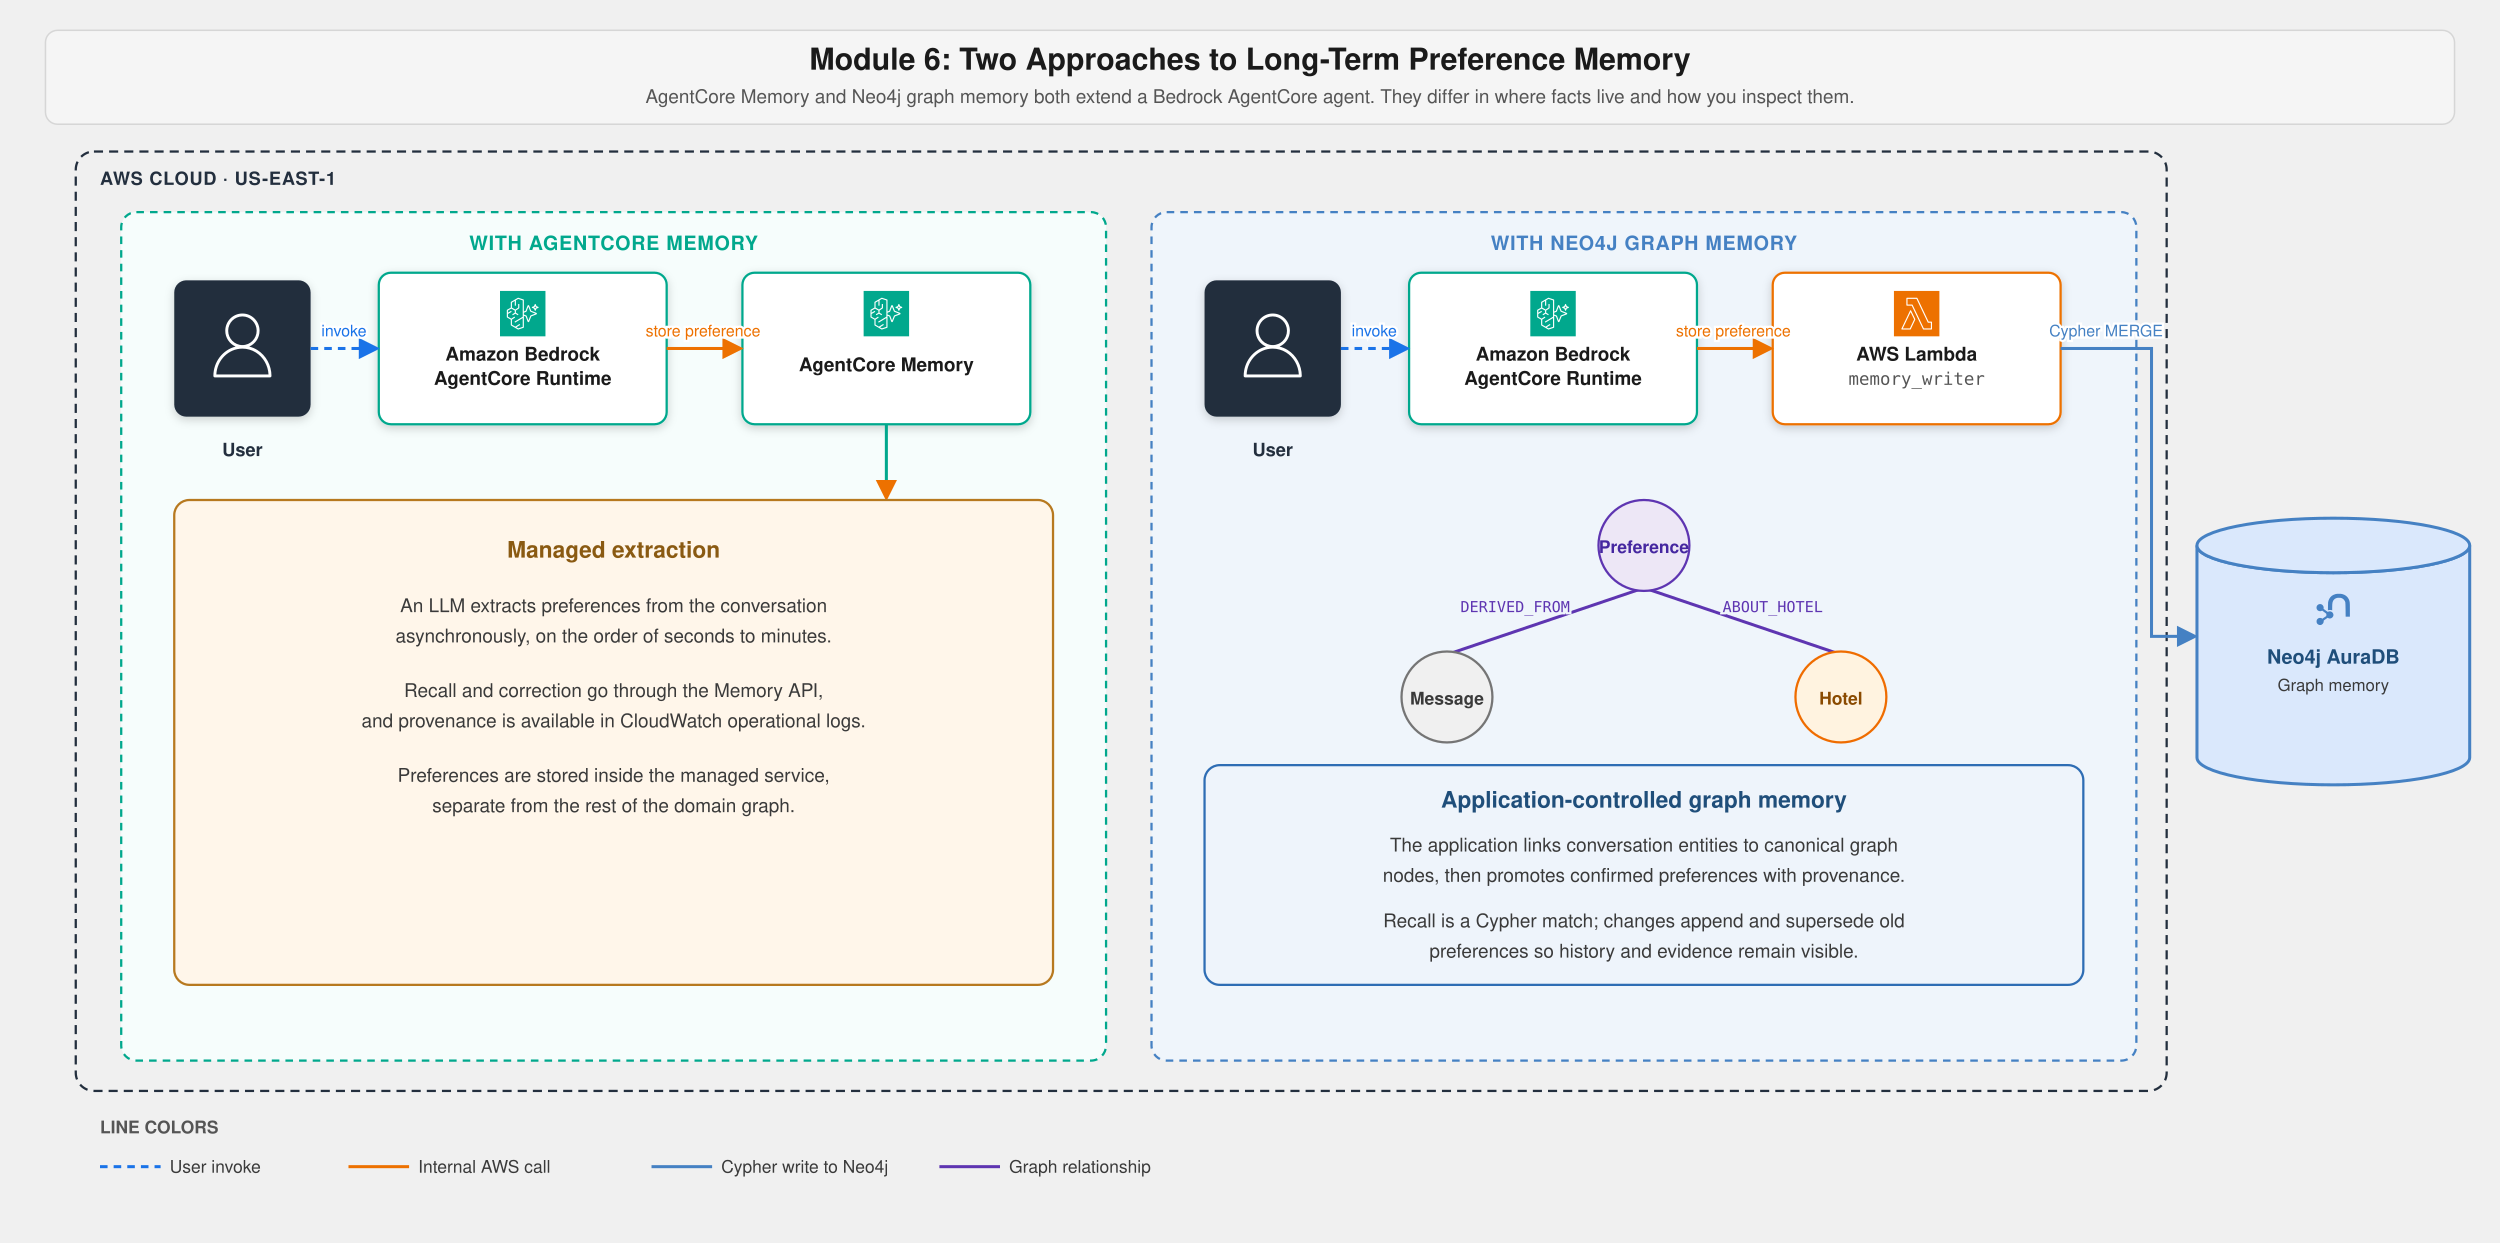
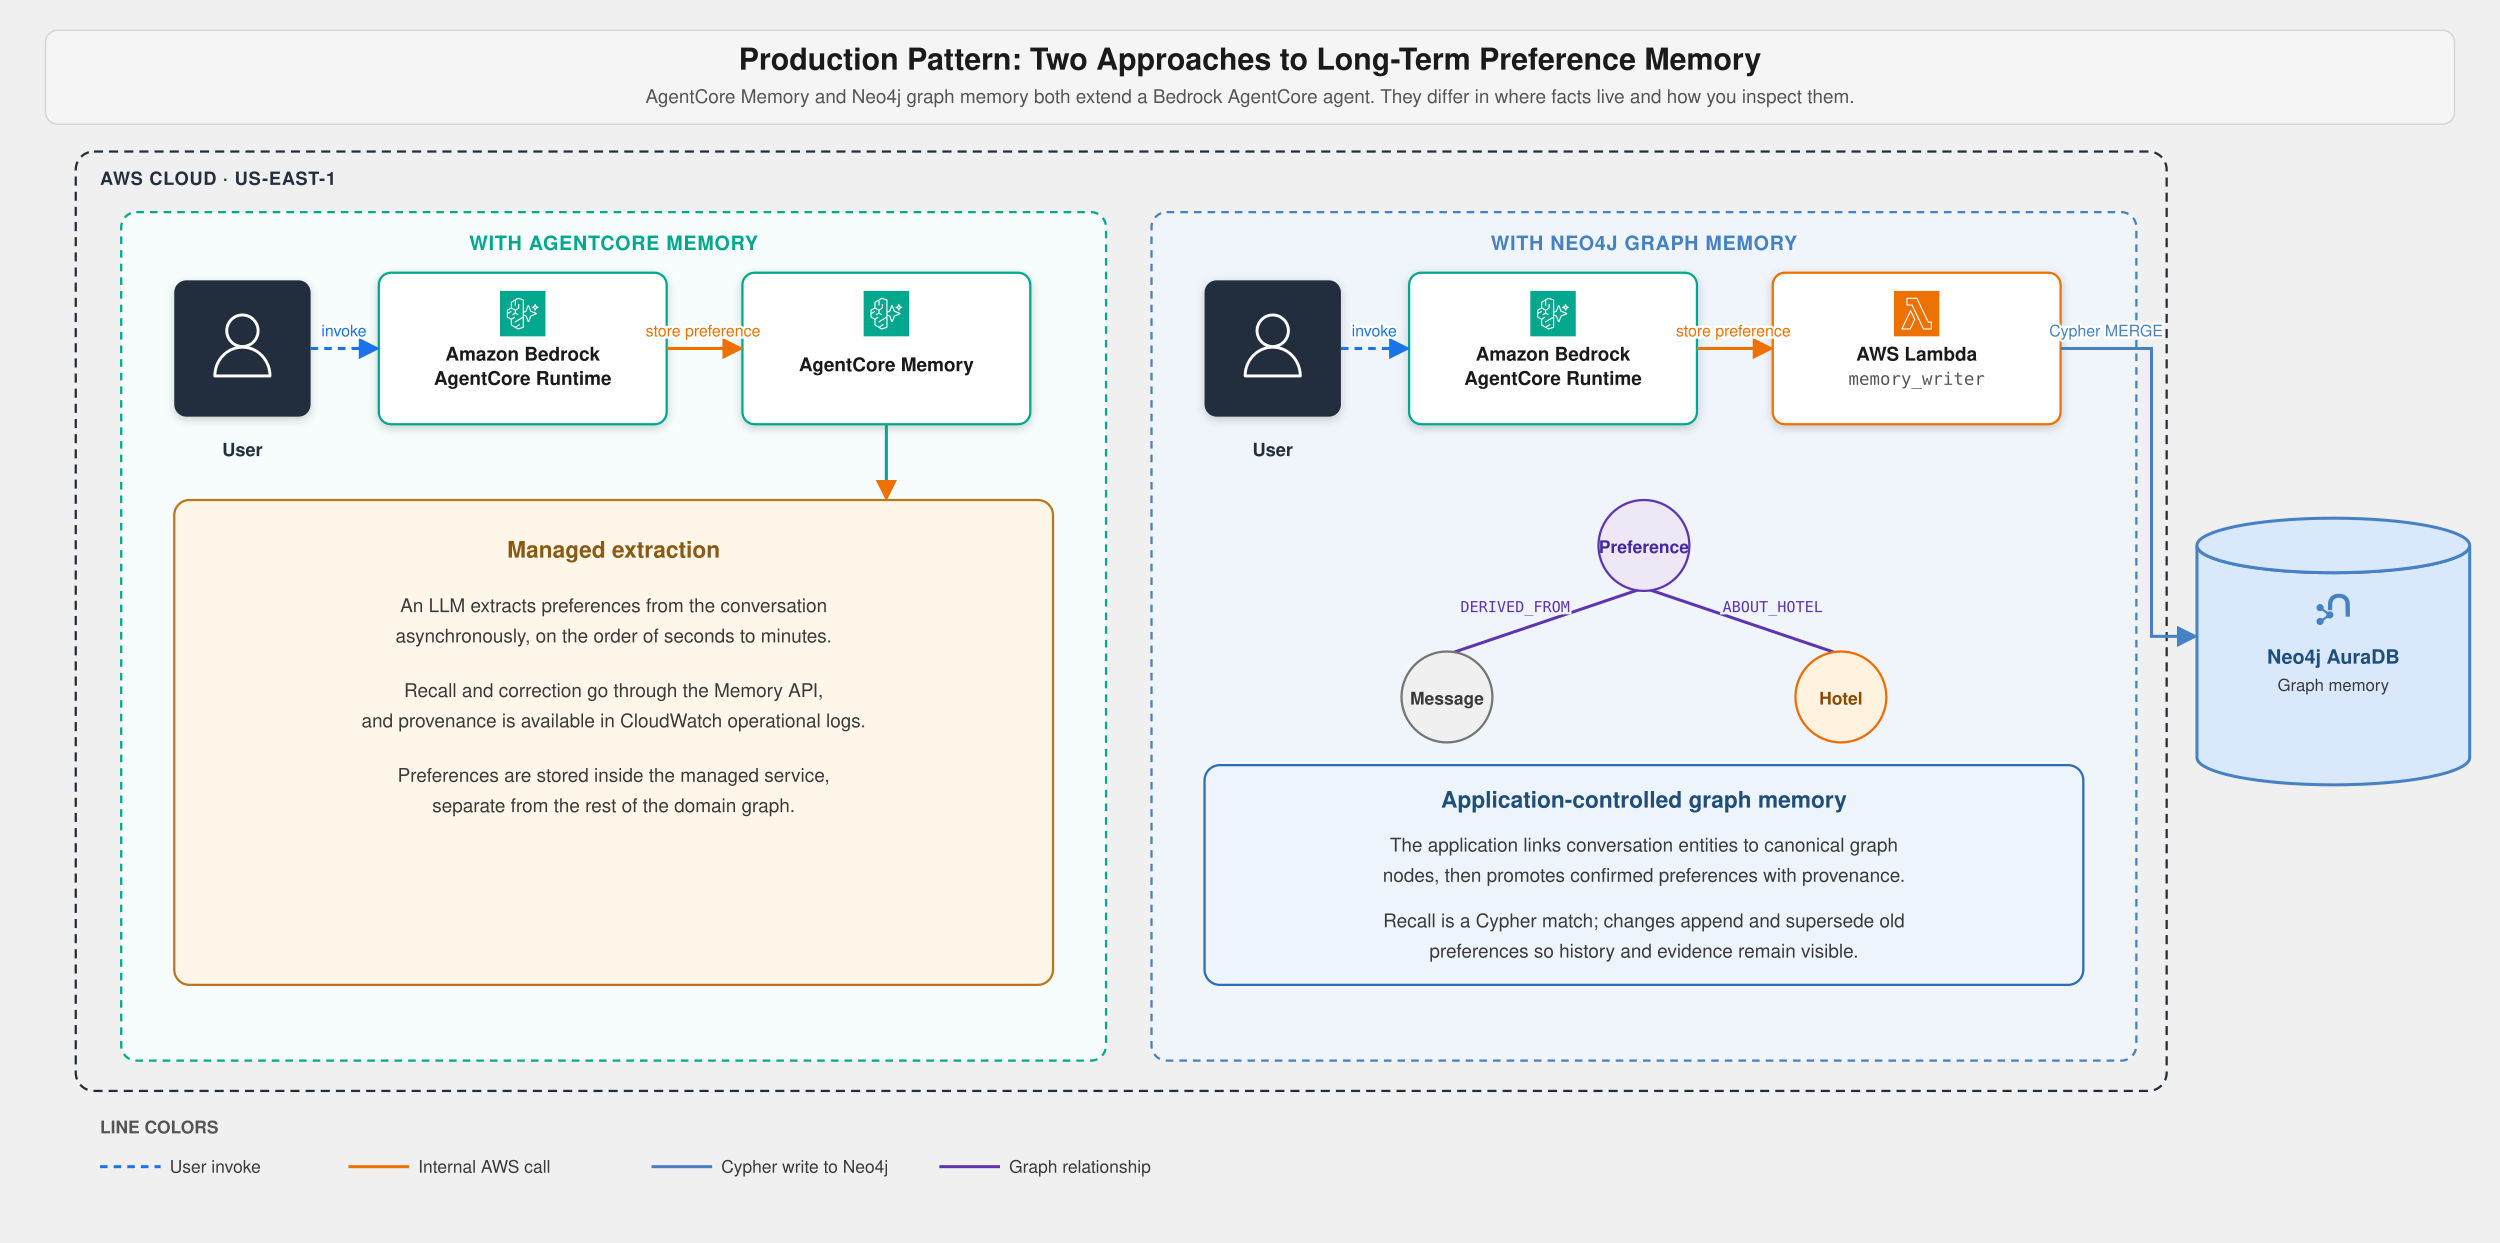
<svg xmlns="http://www.w3.org/2000/svg" viewBox="0 0 1650 820" font-family="'Helvetica Neue', Helvetica, Arial, sans-serif">
  <defs>
    <filter id="shM6" x="-20%" y="-20%" width="140%" height="140%">
      <feDropShadow dx="0" dy="2" stdDeviation="3" flood-color="#1a1a1a" flood-opacity="0.18" />
    </filter>
    <marker id="arrowBlueDashedM6" viewBox="0 0 10 10" refX="8" refY="5" markerWidth="7" markerHeight="7" orient="auto-start-reverse">
      <path d="M0,0 L10,5 L0,10 z" fill="#1A73E8" />
    </marker>
    <marker id="arrowOrangeM6" viewBox="0 0 10 10" refX="8" refY="5" markerWidth="7" markerHeight="7" orient="auto-start-reverse">
      <path d="M0,0 L10,5 L0,10 z" fill="#ED7100" />
    </marker>
    <marker id="arrowSteelM6" viewBox="0 0 10 10" refX="8" refY="5" markerWidth="7" markerHeight="7" orient="auto-start-reverse">
      <path d="M0,0 L10,5 L0,10 z" fill="#4581C3" />
    </marker>
    <symbol id="icon-agentcore" viewBox="0 0 80 80">
      <rect width="80" height="80" fill="#01A88D" />
      <path d="M67.372 28.073L64.178 26.792L62.933 23.634C62.781 23.252 62.412 23.001 62.002 23.001C61.591 23.001 61.222 23.253 61.071 23.636L59.814 26.838L56.638 28.071C56.253 28.22 55.999 28.592 56 29.005C56.001 29.419 56.257 29.79 56.643 29.937L59.89 31.178L61.062 34.348C61.205 34.735 61.572 34.995 61.985 35.001H62C62.407 35.001 62.774 34.754 62.928 34.375L64.231 31.142L67.36 29.934C67.743 29.786 67.997 29.418 68 29.007C68.003 28.597 67.754 28.226 67.372 28.073ZM63.106 29.432C62.849 29.532 62.643 29.734 62.539 29.991L62.04 31.227L61.607 30.058C61.508 29.788 61.296 29.574 61.027 29.471L59.782 28.996L60.947 28.543C61.207 28.442 61.414 28.237 61.516 27.977L62.004 26.732L62.435 27.822C62.523 28.142 62.767 28.398 63.079 28.506L64.269 28.983L63.106 29.432ZM64.053 38.6L54.914 34.934L51.351 25.902C51.123 25.325 50.575 24.953 49.955 24.953C49.335 24.954 48.786 25.327 48.56 25.905L44.958 35.083L42 36.23V16C42 15.569 41.725 15.188 41.316 15.051L32.316 12.051C32.042 11.961 31.744 11.991 31.496 12.136L19.496 19.136C19.189 19.315 19 19.645 19 20V29.42L12.504 33.132C12.192 33.309 12 33.641 12 34V46C12 46.359 12.192 46.69 12.504 46.868L19 50.58V60C19 60.355 19.189 60.684 19.496 60.864L31.496 67.864C31.65 67.954 31.825 68 32 68C32.106 68 32.213 67.983 32.316 67.949L41.316 64.949C41.725 64.812 42 64.431 42 64V43.738L45.2 44.961L48.561 54.046C48.777 54.632 49.32 55.017 49.945 55.026H49.969C50.584 55.026 51.128 54.66 51.359 54.087L55.089 44.845L64.035 41.392C64.614 41.168 64.991 40.623 64.995 40.001C64.999 39.381 64.629 38.831 64.053 38.6ZM32.113 65.908L28.865 64.014L35.53 59.848L34.47 58.152L26.913 62.875L21 59.426V50.535L26.555 46.832L25.445 45.168L19.959 48.825L14 45.42V40.58L20.496 36.868L19.504 35.132L14 38.277V34.58L20 31.152L26 34.58V38.434L21.485 41.142L22.515 42.857L27 40.166L31.485 42.857L32.515 41.142L28 38.434V34.535L33.555 30.832C33.833 30.646 34 30.334 34 30V23H32V29.465L26.959 32.825L21 29.42V20.574L26 17.658V26H28V16.491L32.113 14.092L40 16.721V45.434L25.485 54.143L26.515 55.857L40 47.766V63.279L32.113 65.908ZM53.964 43.135C53.706 43.235 53.501 43.438 53.397 43.694L49.988 52.14L46.918 43.842C46.818 43.572 46.606 43.358 46.338 43.255L42 41.597V38.375L46.09 36.788C46.351 36.687 46.558 36.481 46.659 36.221L49.957 27.818L53.14 35.886C53.209 36.252 53.486 36.548 53.84 36.659L62.129 39.983L53.964 43.135Z" fill="white" />
    </symbol>
    <symbol id="icon-lambda" viewBox="0 0 80 80">
      <rect x="0" y="0" width="80" height="80" fill="#ED7100" />
      <path d="M28.008,66 L15.591,66 L29.324,37.296 L35.546,50.106 L28.008,66 Z M30.22,34.553 C30.051,34.208 29.7,33.989 29.318,33.989 L29.315,33.989 C28.929,33.99 28.578,34.211 28.412,34.558 L13.098,66.569 C12.95,66.879 12.971,67.243 13.155,67.534 C13.337,67.824 13.658,68 14.002,68 L28.642,68 C29.03,68 29.382,67.777 29.548,67.428 L37.564,50.528 C37.693,50.254 37.692,49.937 37.559,49.665 L30.22,34.553 Z M64.995,66 L52.659,66 L32.867,24.57 C32.701,24.222 32.349,24 31.962,24 L23.89,24 L23.899,14 L39.72,14 L59.42,55.429 C59.586,55.777 59.939,56 60.326,56 L64.995,56 L64.995,66 Z M65.998,54 L60.96,54 L41.259,12.571 C41.094,12.223 40.741,12 40.353,12 L22.898,12 C22.345,12 21.896,12.447 21.895,12.999 L21.884,24.999 C21.884,25.265 21.989,25.519 22.178,25.707 C22.365,25.895 22.62,26 22.887,26 L31.329,26 L51.122,67.43 C51.289,67.778 51.639,68 52.026,68 L65.998,68 C66.552,68 67,67.552 67,67 L67,55 C67,54.448 66.552,54 65.998,54 L65.998,54 Z" fill="#FFFFFF" />
    </symbol>
    <symbol id="icon-user" viewBox="0 0 48 48">
      <path d="M6.025,44 C6.524,34.085 14.395,26.178 24,26.178 C27.248,26.178 30.43,27.092 33.205,28.822 C38.354,32.033 41.653,37.783 41.974,44 L6.025,44 Z M14.192,13.878 C14.192,8.432 18.592,4 24.001,4 C29.408,4 33.807,8.432 33.807,13.878 C33.807,19.325 29.408,23.757 24.001,23.757 C18.592,23.757 14.192,19.325 14.192,13.878 L14.192,13.878 Z M34.263,27.125 C32.53,26.044 30.65,25.26 28.698,24.771 C32.877,22.939 35.807,18.749 35.807,13.878 C35.807,7.329 30.51,2 24.001,2 C17.489,2 12.192,7.329 12.192,13.878 C12.192,18.755 15.13,22.95 19.317,24.778 C10.545,26.981 4,35.2 4,45 C4,45.552 4.447,46 5,46 L43,46 C43.552,46 44,45.552 44,45 C44,37.719 40.269,30.87 34.263,27.125 L34.263,27.125 Z" />
    </symbol>
    <symbol id="icon-neo4j-mark" viewBox="0 0 260 260">
      <path d="M145 37.6c-3.5.7-10.1 3.1-14.5 5.2-14.7 7.1-24.6 18.7-30.2 35.7-2.6 7.6-2.7 9.1-3.1 33.4l-.4 25.4 2.4-.7c5.3-1.6 15.3-1.8 19.6-.3l4.2 1.5v-19.7c0-27.7 2.6-37.7 12.1-47.2 11.2-11.2 33.7-14.1 49.5-6.4 8 3.9 15 12.5 18.7 23 .7 1.9 1.3 19.2 1.7 46l.5 43h26l-.1-43c0-48.5-.2-50.2-7.4-65.2-7.6-15.6-22.2-26.6-40.7-30.7-8.9-2-29.2-2-38.3 0z" />
      <path d="M41.5 100.1c-1.6.4-4.7 2.3-6.9 4.1-9.9 8.1-10.3 24.1-.9 33 6.1 5.8 16.9 7.6 24.1 3.9l3.7-1.9 13.2 9.7c8.2 5.9 13.1 10.1 12.8 10.9-.3.8-.5 3.9-.5 7l-.1 5.7-12.1 8.2-12.1 8.2-3.1-2.2c-4.4-3.2-14.9-3.6-20.2-.9-8.7 4.5-12.8 11.5-12.2 21.3.5 8.9 3.9 14.2 11.7 18.2 9.3 4.7 17.9 3.2 25.2-4.2 4.9-5.1 7.3-11.3 6.7-17.4-.3-3.5-.2-3.6 12.1-12.1l12.3-8.4 3.1 1.9c8.1 4.8 18.5 3.2 25.8-4.1 7.9-7.9 8.9-18.4 2.6-27.7-5.8-8.6-17.9-12.1-27-7.8-2 .9-4 1.5-4.5 1.3-.4-.1-6.3-4.3-13-9.3l-12.2-9 .6-4.6c1.7-12.7-9.2-25.1-21.8-24.8-2.4 0-5.6.5-7.3 1z" />
    </symbol>
  </defs>
  <rect x="30" y="20" width="1590" height="62" rx="8" fill="#F5F5F5" stroke="#D6D6D6" />
-   <text x="825" y="46" text-anchor="middle" font-size="20" font-weight="700" fill="#1A1A1A">Module 6: Two Approaches to Long-Term Preference Memory</text>
+   <text x="825" y="46" text-anchor="middle" font-size="20" font-weight="700" fill="#1A1A1A">Production Pattern: Two Approaches to Long-Term Preference Memory</text>
  <text x="825" y="68" text-anchor="middle" font-size="12.5" fill="#555555">AgentCore Memory and Neo4j graph memory both extend a Bedrock AgentCore agent. They differ in where facts live and how you inspect them.</text>
  <rect x="50" y="100" width="1380" height="620" rx="12" fill="none" stroke="#232F3E" stroke-width="1.5" stroke-dasharray="6 4" />
  <text x="66" y="122" font-size="12" font-weight="700" fill="#232F3E" letter-spacing="0.5">AWS CLOUD · US-EAST-1</text>
  <rect x="80" y="140" width="650" height="560" rx="10" fill="#F6FDFC" stroke="#01A88D" stroke-width="1.5" stroke-dasharray="5 4" />
  <text x="405" y="165" text-anchor="middle" font-size="13" font-weight="700" fill="#01A88D" letter-spacing="0.5">WITH AGENTCORE MEMORY</text>
  <rect x="760" y="140" width="650" height="560" rx="10" fill="#EFF5FB" stroke="#4581C3" stroke-width="1.5" stroke-dasharray="5 4" />
  <text x="1085" y="165" text-anchor="middle" font-size="13" font-weight="700" fill="#4581C3" letter-spacing="0.5">WITH NEO4J GRAPH MEMORY</text>
  <rect x="115" y="185" width="90" height="90" rx="8" fill="#232F3E" filter="url(#shM6)" />
  <use href="#icon-user" x="137" y="205" width="46" height="46" fill="#FFFFFF" />
  <text x="160" y="301" text-anchor="middle" font-size="12" font-weight="700" fill="#232F3E">User</text>
  <rect x="250" y="180" width="190" height="100" rx="8" fill="#FFFFFF" stroke="#01A88D" stroke-width="1.5" filter="url(#shM6)" />
  <use href="#icon-agentcore" x="330" y="192" width="30" height="30" />
  <text x="345" y="238" text-anchor="middle" font-size="12.5" font-weight="700" fill="#1A1A1A">Amazon Bedrock</text>
  <text x="345" y="254" text-anchor="middle" font-size="12.5" font-weight="700" fill="#1A1A1A">AgentCore Runtime</text>
  <rect x="490" y="180" width="190" height="100" rx="8" fill="#FFFFFF" stroke="#01A88D" stroke-width="1.5" filter="url(#shM6)" />
  <use href="#icon-agentcore" x="570" y="192" width="30" height="30" />
  <text x="585" y="245" text-anchor="middle" font-size="12.5" font-weight="700" fill="#1A1A1A">AgentCore Memory</text>
  <line x1="205" y1="230" x2="248" y2="230" stroke="#1A73E8" stroke-width="2" stroke-dasharray="5 4" marker-end="url(#arrowBlueDashedM6)" />
  <text x="227" y="222" text-anchor="middle" font-size="10.5" fill="#1A73E8" stroke="#FFFFFF" stroke-width="3" paint-order="stroke">invoke</text>
  <line x1="440" y1="230" x2="488" y2="230" stroke="#ED7100" stroke-width="2" marker-end="url(#arrowOrangeM6)" />
  <text x="464" y="222" text-anchor="middle" font-size="10.5" fill="#ED7100" stroke="#FFFFFF" stroke-width="3" paint-order="stroke">store preference</text>
  <line x1="585" y1="280" x2="585" y2="328" stroke="#01A88D" stroke-width="2" marker-end="url(#arrowOrangeM6)" />
  <rect x="115" y="330" width="580" height="320" rx="10" fill="#FFF6EA" stroke="#B7791F" stroke-width="1.5" />
  <text x="405" y="368" text-anchor="middle" font-size="15" font-weight="700" fill="#8A5A12">Managed extraction</text>
  <text x="405" y="404" text-anchor="middle" font-size="12.5" fill="#3A3A3A">An LLM extracts preferences from the conversation</text>
  <text x="405" y="424" text-anchor="middle" font-size="12.5" fill="#3A3A3A">asynchronously, on the order of seconds to minutes.</text>
  <text x="405" y="460" text-anchor="middle" font-size="12.5" fill="#3A3A3A">Recall and correction go through the Memory API,</text>
  <text x="405" y="480" text-anchor="middle" font-size="12.5" fill="#3A3A3A">and provenance is available in CloudWatch operational logs.</text>
  <text x="405" y="516" text-anchor="middle" font-size="12.5" fill="#3A3A3A">Preferences are stored inside the managed service,</text>
  <text x="405" y="536" text-anchor="middle" font-size="12.5" fill="#3A3A3A">separate from the rest of the domain graph.</text>
  <rect x="795" y="185" width="90" height="90" rx="8" fill="#232F3E" filter="url(#shM6)" />
  <use href="#icon-user" x="817" y="205" width="46" height="46" fill="#FFFFFF" />
  <text x="840" y="301" text-anchor="middle" font-size="12" font-weight="700" fill="#232F3E">User</text>
  <rect x="930" y="180" width="190" height="100" rx="8" fill="#FFFFFF" stroke="#01A88D" stroke-width="1.5" filter="url(#shM6)" />
  <use href="#icon-agentcore" x="1010" y="192" width="30" height="30" />
  <text x="1025" y="238" text-anchor="middle" font-size="12.5" font-weight="700" fill="#1A1A1A">Amazon Bedrock</text>
  <text x="1025" y="254" text-anchor="middle" font-size="12.5" font-weight="700" fill="#1A1A1A">AgentCore Runtime</text>
  <rect x="1170" y="180" width="190" height="100" rx="8" fill="#FFFFFF" stroke="#ED7100" stroke-width="1.5" filter="url(#shM6)" />
  <use href="#icon-lambda" x="1250" y="192" width="30" height="30" />
  <text x="1265" y="238" text-anchor="middle" font-size="12.5" font-weight="700" fill="#1A1A1A">AWS Lambda</text>
  <text x="1265" y="254" text-anchor="middle" font-size="11.5" font-family="'SFMono-Regular', Consolas, monospace" fill="#555555">memory_writer</text>
  <line x1="885" y1="230" x2="928" y2="230" stroke="#1A73E8" stroke-width="2" stroke-dasharray="5 4" marker-end="url(#arrowBlueDashedM6)" />
  <text x="907" y="222" text-anchor="middle" font-size="10.5" fill="#1A73E8" stroke="#FFFFFF" stroke-width="3" paint-order="stroke">invoke</text>
  <line x1="1120" y1="230" x2="1168" y2="230" stroke="#ED7100" stroke-width="2" marker-end="url(#arrowOrangeM6)" />
  <text x="1144" y="222" text-anchor="middle" font-size="10.5" fill="#ED7100" stroke="#FFFFFF" stroke-width="3" paint-order="stroke">store preference</text>
  <line x1="1085" y1="388" x2="955" y2="432" stroke="#5E35B1" stroke-width="2" />
  <text x="1000" y="404" text-anchor="middle" font-size="10" font-family="'SFMono-Regular', Consolas, monospace" fill="#5E35B1" stroke="#EFF5FB" stroke-width="3" paint-order="stroke">DERIVED_FROM</text>
  <line x1="1085" y1="388" x2="1215" y2="432" stroke="#5E35B1" stroke-width="2" />
  <text x="1170" y="404" text-anchor="middle" font-size="10" font-family="'SFMono-Regular', Consolas, monospace" fill="#5E35B1" stroke="#EFF5FB" stroke-width="3" paint-order="stroke">ABOUT_HOTEL</text>
  <circle cx="1085" cy="360" r="30" fill="#EDE7F6" stroke="#5E35B1" stroke-width="1.5" />
  <text x="1085" y="365" text-anchor="middle" font-size="11.5" font-weight="700" fill="#4527A0">Preference</text>
  <circle cx="955" cy="460" r="30" fill="#F0F0F0" stroke="#757575" stroke-width="1.5" />
  <text x="955" y="465" text-anchor="middle" font-size="11.5" font-weight="700" fill="#3A3A3A">Message</text>
  <circle cx="1215" cy="460" r="30" fill="#FFF3E0" stroke="#EF6C00" stroke-width="1.5" />
  <text x="1215" y="465" text-anchor="middle" font-size="11.5" font-weight="700" fill="#8A4A00">Hotel</text>
  <rect x="795" y="505" width="580" height="145" rx="10" fill="#EEF4FB" stroke="#2E6DB4" stroke-width="1.5" />
  <text x="1085" y="533" text-anchor="middle" font-size="15" font-weight="700" fill="#1F4E7A">Application-controlled graph memory</text>
  <text x="1085" y="562" text-anchor="middle" font-size="12.5" fill="#3A3A3A">The application links conversation entities to canonical graph</text>
  <text x="1085" y="582" text-anchor="middle" font-size="12.5" fill="#3A3A3A">nodes, then promotes confirmed preferences with provenance.</text>
  <text x="1085" y="612" text-anchor="middle" font-size="12.5" fill="#3A3A3A">Recall is a Cypher match; changes append and supersede old</text>
  <text x="1085" y="632" text-anchor="middle" font-size="12.5" fill="#3A3A3A">preferences so history and evidence remain visible.</text>
  <path d="M1450,360 a90,18 0 0,0 180,0 v140 a90,18 0 0,1 -180,0 z" fill="#DAE8FC" stroke="#4581C3" stroke-width="2" />
  <ellipse cx="1540" cy="360" rx="90" ry="18" fill="#DAE8FC" stroke="#4581C3" stroke-width="2" />
  <use href="#icon-neo4j-mark" x="1526" y="388" width="28" height="28" fill="#4581C3" />
  <text x="1540" y="438" text-anchor="middle" font-size="13" font-weight="700" fill="#1F4E7A">Neo4j AuraDB</text>
  <text x="1540" y="456" text-anchor="middle" font-size="11" fill="#3A3A3A">Graph memory</text>
  <path d="M1360,230 L1420,230 L1420,420 L1448,420" fill="none" stroke="#4581C3" stroke-width="2" marker-end="url(#arrowSteelM6)" />
  <text x="1390" y="222" text-anchor="middle" font-size="10.5" fill="#4581C3" stroke="#FFFFFF" stroke-width="3" paint-order="stroke">Cypher MERGE</text>
  <text x="66" y="748" font-size="11.5" font-weight="700" fill="#555555">LINE COLORS</text>
  <line x1="66" y1="770" x2="106" y2="770" stroke="#1A73E8" stroke-width="2" stroke-dasharray="5 4" />
  <text x="112" y="774" font-size="11.5" fill="#3A3A3A">User invoke</text>
  <line x1="230" y1="770" x2="270" y2="770" stroke="#ED7100" stroke-width="2" />
  <text x="276" y="774" font-size="11.5" fill="#3A3A3A">Internal AWS call</text>
  <line x1="430" y1="770" x2="470" y2="770" stroke="#4581C3" stroke-width="2" />
  <text x="476" y="774" font-size="11.5" fill="#3A3A3A">Cypher write to Neo4j</text>
  <line x1="620" y1="770" x2="660" y2="770" stroke="#5E35B1" stroke-width="2" />
  <text x="666" y="774" font-size="11.5" fill="#3A3A3A">Graph relationship</text>
</svg>
